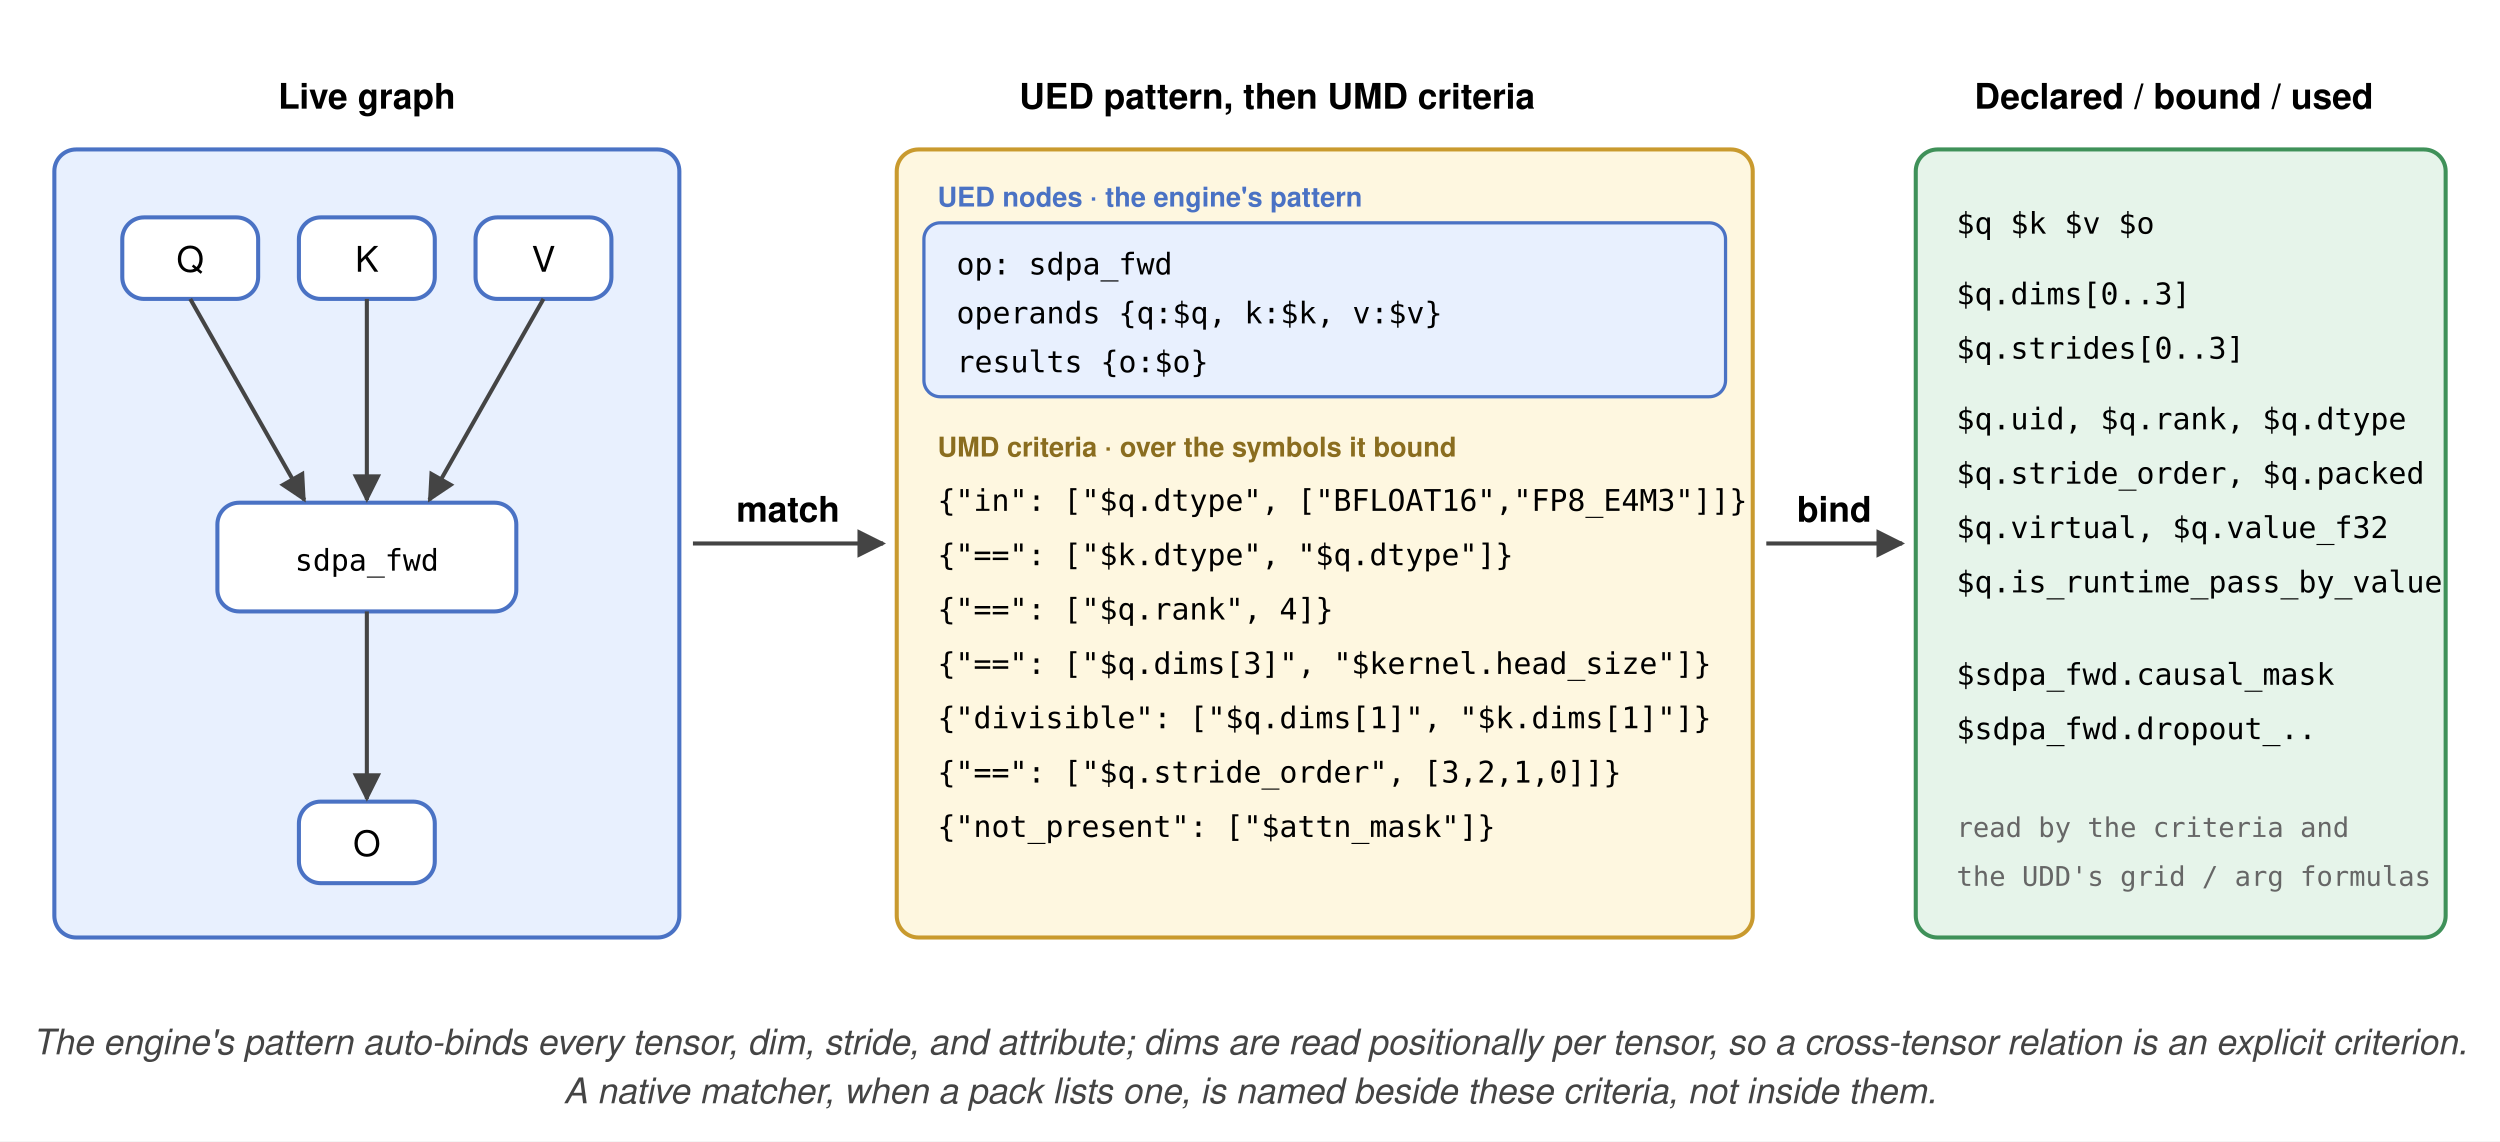
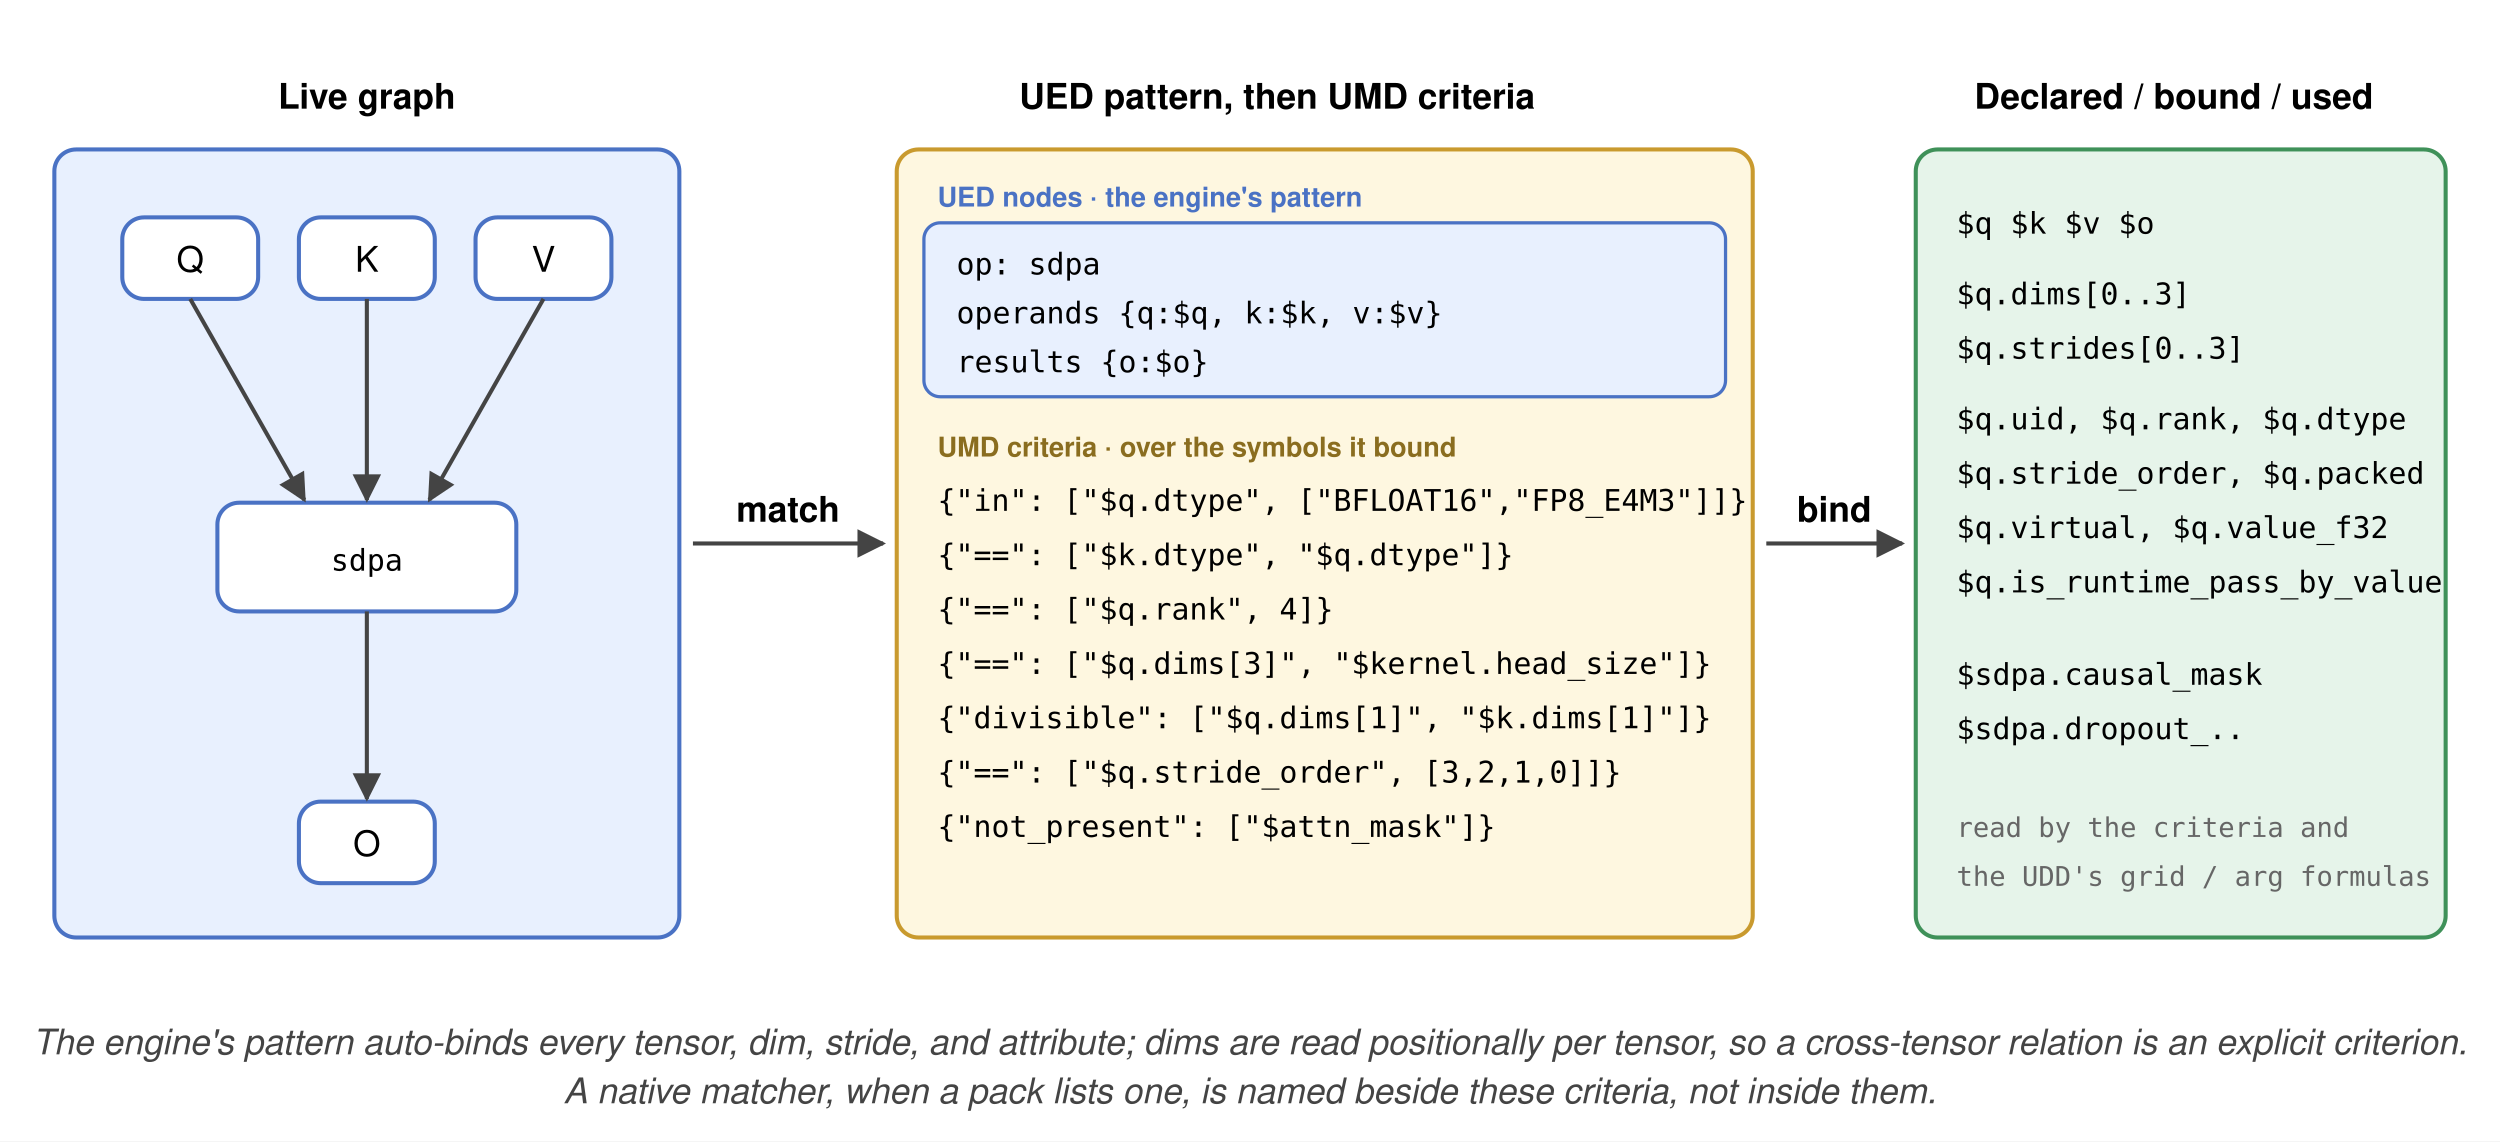
<svg xmlns="http://www.w3.org/2000/svg" viewBox="0 0 920 420" width="920" height="420" font-family="'Segoe UI', Helvetica, Arial, sans-serif" font-size="13">
  <rect x="0" y="0" width="100%" height="100%" fill="#ffffff" />
  <defs>
    <marker id="arrowSB" viewBox="0 0 10 10" refX="9" refY="5" markerWidth="7" markerHeight="7" orient="auto-start-reverse">
      <path d="M0 0 L10 5 L0 10 z" fill="#444" />
    </marker>
  </defs>
  <text x="135" y="40" text-anchor="middle" font-weight="600">Live graph</text>
  <text x="470" y="40" text-anchor="middle" font-weight="600">UED pattern, then UMD criteria</text>
  <text x="800" y="40" text-anchor="middle" font-weight="600">Declared / bound / used</text>
  <rect x="20" y="55" width="230" height="290" rx="8" fill="#e8f0fe" stroke="#4a72c4" stroke-width="1.5" />
  <rect x="45" y="80" width="50" height="30" rx="8" fill="#ffffff" stroke="#4a72c4" stroke-width="1.5" />
  <text x="70" y="100" text-anchor="middle">Q</text>
  <rect x="110" y="80" width="50" height="30" rx="8" fill="#ffffff" stroke="#4a72c4" stroke-width="1.5" />
  <text x="135" y="100" text-anchor="middle">K</text>
  <rect x="175" y="80" width="50" height="30" rx="8" fill="#ffffff" stroke="#4a72c4" stroke-width="1.5" />
  <text x="200" y="100" text-anchor="middle">V</text>
  <rect x="80" y="185" width="110" height="40" rx="8" fill="#ffffff" stroke="#4a72c4" stroke-width="1.5" />
-   <text x="135" y="210" text-anchor="middle" font-family="Consolas, monospace" font-size="11">sdpa_fwd</text>
+   <text x="135" y="210" text-anchor="middle" font-family="Consolas, monospace" font-size="11">sdpa</text>
  <rect x="110" y="295" width="50" height="30" rx="8" fill="#ffffff" stroke="#4a72c4" stroke-width="1.5" />
  <text x="135" y="315" text-anchor="middle">O</text>
  <line x1="70" y1="110" x2="112" y2="184" stroke="#444" stroke-width="1.5" marker-end="url(#arrowSB)" />
  <line x1="135" y1="110" x2="135" y2="184" stroke="#444" stroke-width="1.5" marker-end="url(#arrowSB)" />
  <line x1="200" y1="110" x2="158" y2="184" stroke="#444" stroke-width="1.5" marker-end="url(#arrowSB)" />
  <line x1="135" y1="225" x2="135" y2="294" stroke="#444" stroke-width="1.5" marker-end="url(#arrowSB)" />
  <line x1="255" y1="200" x2="325" y2="200" stroke="#444" stroke-width="1.5" marker-end="url(#arrowSB)" />
  <text x="290" y="192" text-anchor="middle" font-weight="600">match</text>
  <rect x="330" y="55" width="315" height="290" rx="8" fill="#fef7e0" stroke="#c99a2e" stroke-width="1.5" />
  <text x="345" y="76" font-size="10" fill="#4a72c4" font-weight="600">UED nodes · the engine's pattern</text>
  <rect x="340" y="82" width="295" height="64" rx="6" fill="#e8f0fe" stroke="#4a72c4" stroke-width="1.2" />
-   <text x="352" y="101" font-family="Consolas, monospace" font-size="11">op: sdpa_fwd</text>
+   <text x="352" y="101" font-family="Consolas, monospace" font-size="11">op: sdpa</text>
  <text x="352" y="119" font-family="Consolas, monospace" font-size="11">operands {q:$q, k:$k, v:$v}</text>
  <text x="352" y="137" font-family="Consolas, monospace" font-size="11">results  {o:$o}</text>
  <text x="345" y="168" font-size="10" fill="#8a6d1f" font-weight="600">UMD criteria · over the symbols it bound</text>
  <text x="345" y="188" font-family="Consolas, monospace" font-size="11">{"in": ["$q.dtype", ["BFLOAT16","FP8_E4M3"]]}</text>
  <text x="345" y="208" font-family="Consolas, monospace" font-size="11">{"==": ["$k.dtype", "$q.dtype"]}</text>
  <text x="345" y="228" font-family="Consolas, monospace" font-size="11">{"==": ["$q.rank", 4]}</text>
  <text x="345" y="248" font-family="Consolas, monospace" font-size="11">{"==": ["$q.dims[3]", "$kernel.head_size"]}</text>
  <text x="345" y="268" font-family="Consolas, monospace" font-size="11">{"divisible": ["$q.dims[1]", "$k.dims[1]"]}</text>
  <text x="345" y="288" font-family="Consolas, monospace" font-size="11">{"==": ["$q.stride_order", [3,2,1,0]]}</text>
  <text x="345" y="308" font-family="Consolas, monospace" font-size="11">{"not_present": ["$attn_mask"]}</text>
  <line x1="650" y1="200" x2="700" y2="200" stroke="#444" stroke-width="1.5" marker-end="url(#arrowSB)" />
  <text x="675" y="192" text-anchor="middle" font-weight="600">bind</text>
  <rect x="705" y="55" width="195" height="290" rx="8" fill="#e6f4ea" stroke="#3f9159" stroke-width="1.5" />
  <text x="720" y="86" font-family="Consolas, monospace" font-size="11">$q $k $v $o</text>
  <text x="720" y="112" font-family="Consolas, monospace" font-size="11">$q.dims[0..3]</text>
  <text x="720" y="132" font-family="Consolas, monospace" font-size="11">$q.strides[0..3]</text>
  <text x="720" y="158" font-family="Consolas, monospace" font-size="11">$q.uid, $q.rank, $q.dtype</text>
  <text x="720" y="178" font-family="Consolas, monospace" font-size="11">$q.stride_order, $q.packed</text>
  <text x="720" y="198" font-family="Consolas, monospace" font-size="11">$q.virtual, $q.value_f32</text>
  <text x="720" y="218" font-family="Consolas, monospace" font-size="11">$q.is_runtime_pass_by_value</text>
-   <text x="720" y="252" font-family="Consolas, monospace" font-size="11">$sdpa_fwd.causal_mask</text>
-   <text x="720" y="272" font-family="Consolas, monospace" font-size="11">$sdpa_fwd.dropout_..</text>
+   <text x="720" y="252" font-family="Consolas, monospace" font-size="11">$sdpa.causal_mask</text>
+   <text x="720" y="272" font-family="Consolas, monospace" font-size="11">$sdpa.dropout_..</text>
  <text x="720" y="308" font-family="Consolas, monospace" font-size="10" fill="#666">read by the criteria and</text>
  <text x="720" y="326" font-family="Consolas, monospace" font-size="10" fill="#666">the UDD's grid / arg formulas</text>
  <text x="460" y="388" text-anchor="middle" font-style="italic" fill="#444">The engine's pattern auto-binds every tensor, dim, stride, and attribute; dims are read positionally per tensor, so a cross-tensor relation is an explicit criterion.</text>
  <text x="460" y="406" text-anchor="middle" font-style="italic" fill="#444">A native matcher, when a pack lists one, is named beside these criteria, not inside them.</text>
</svg>
